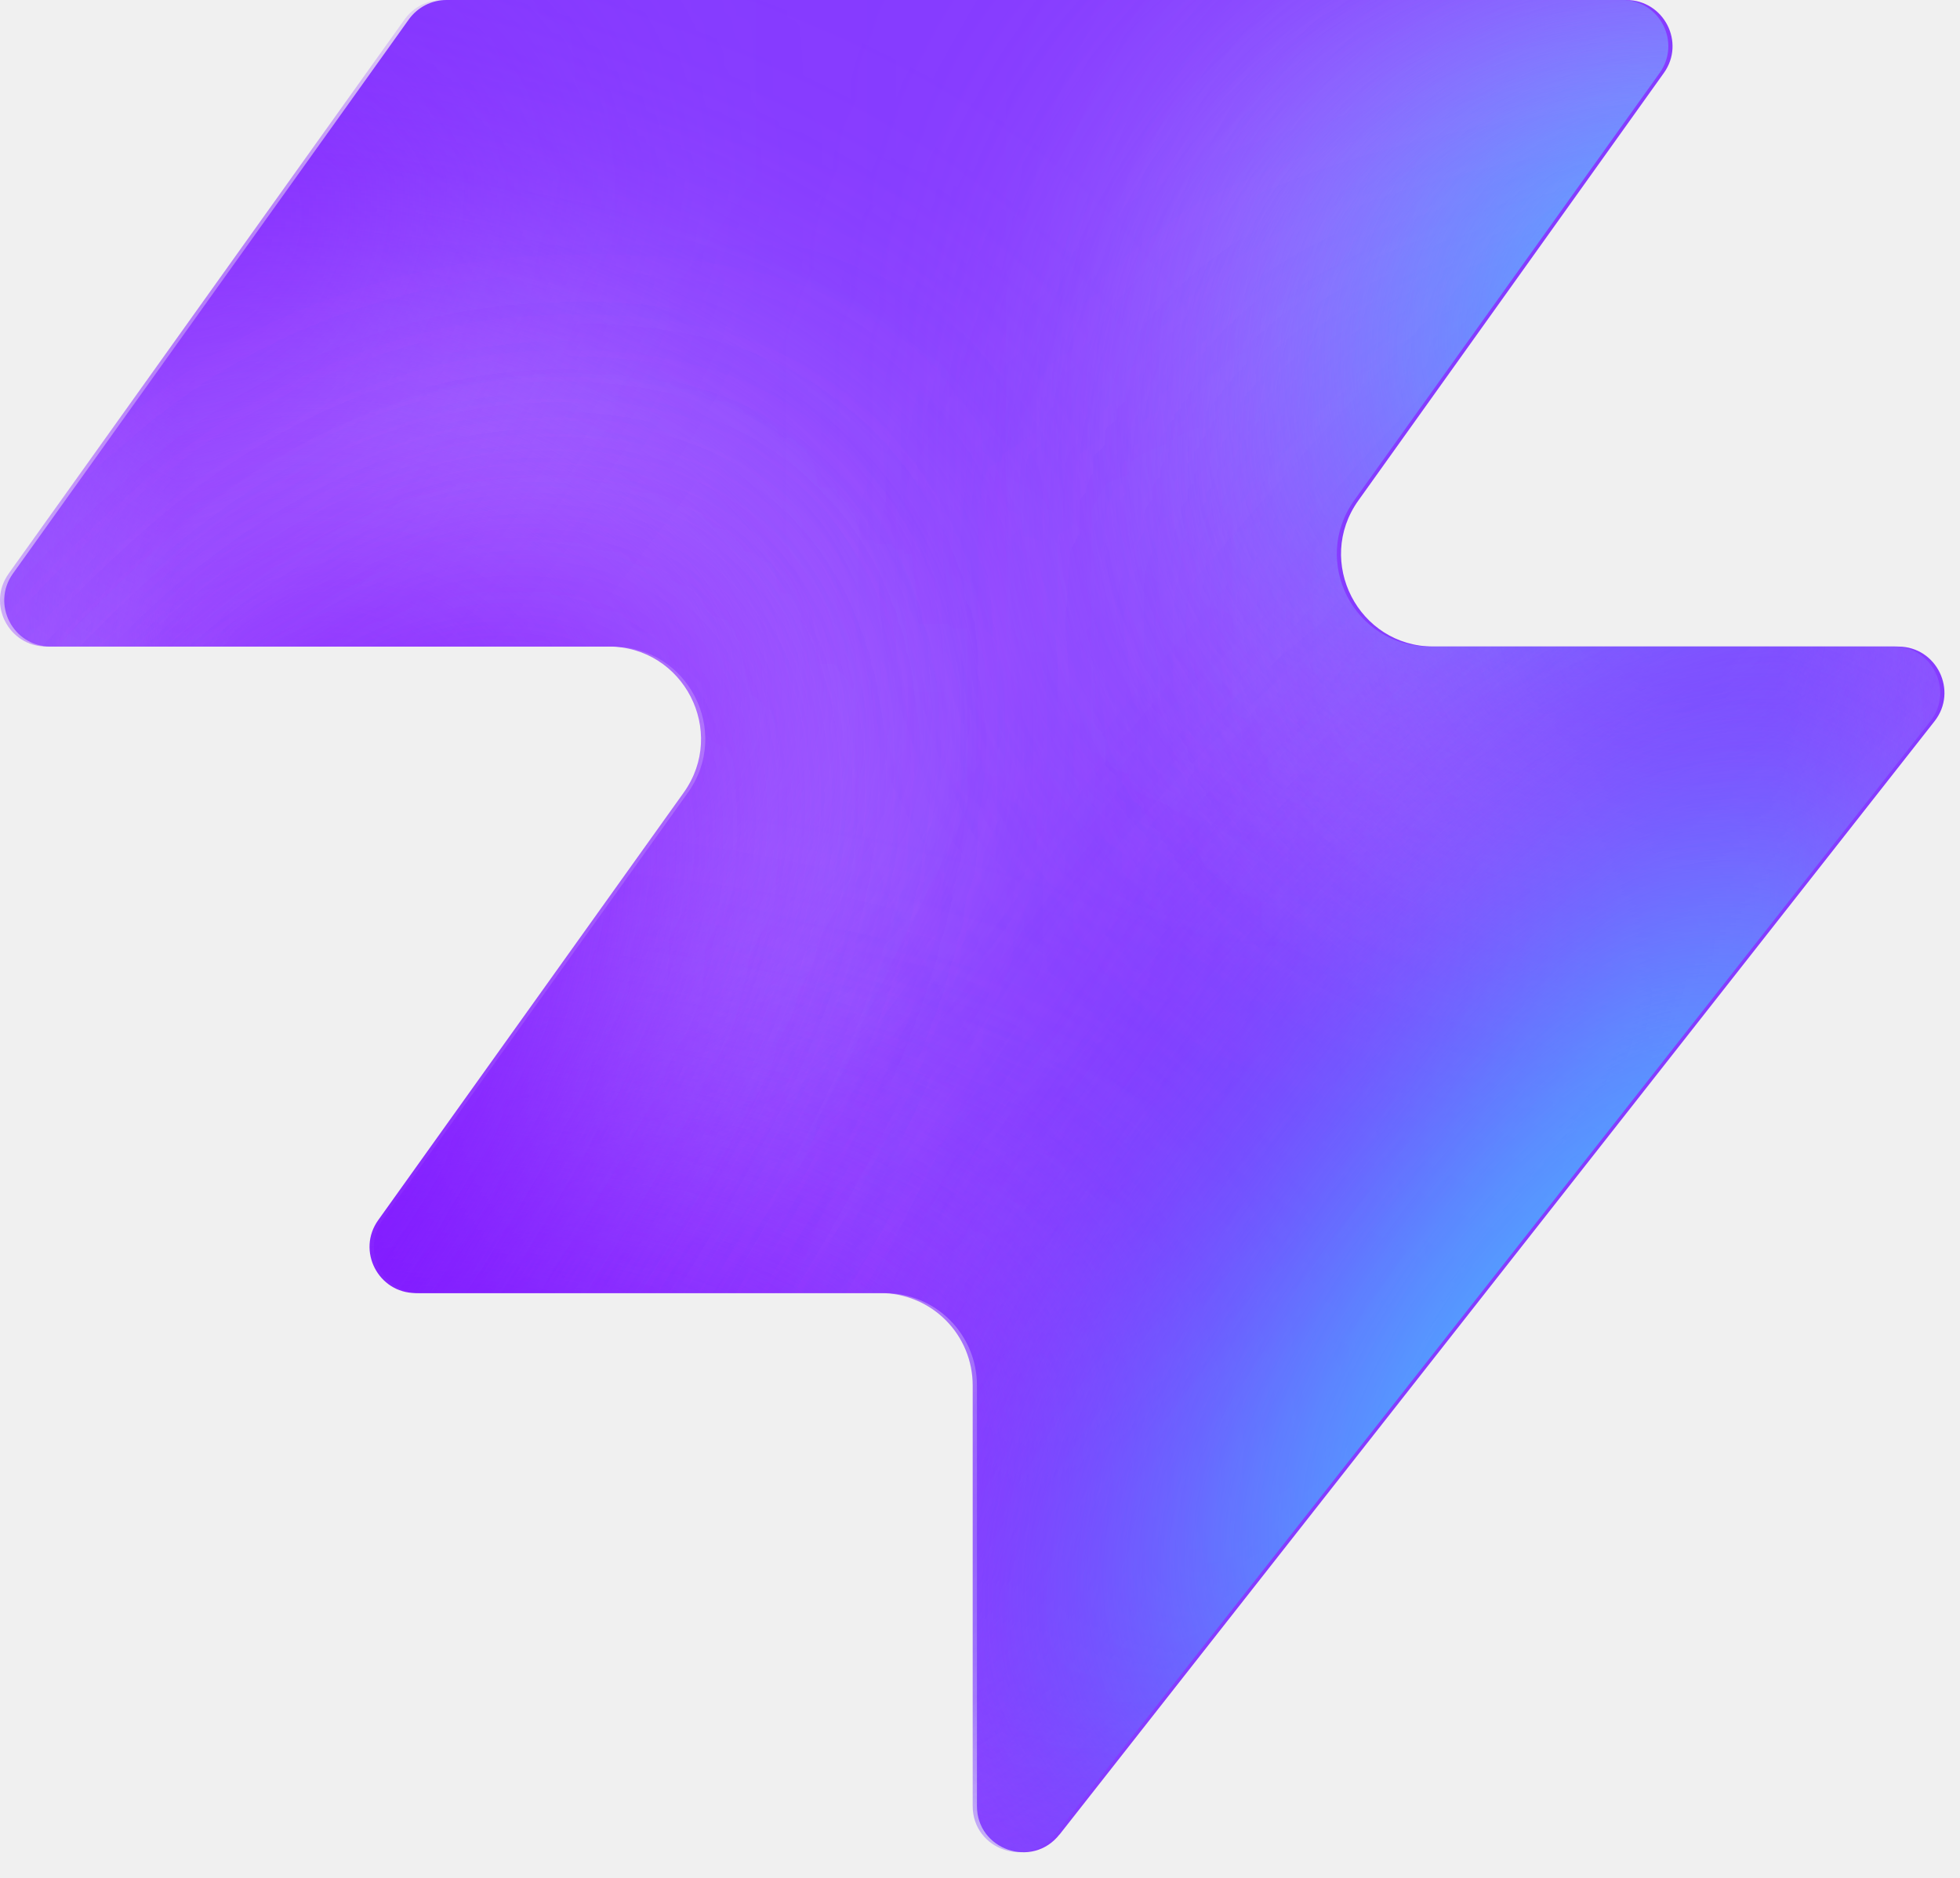
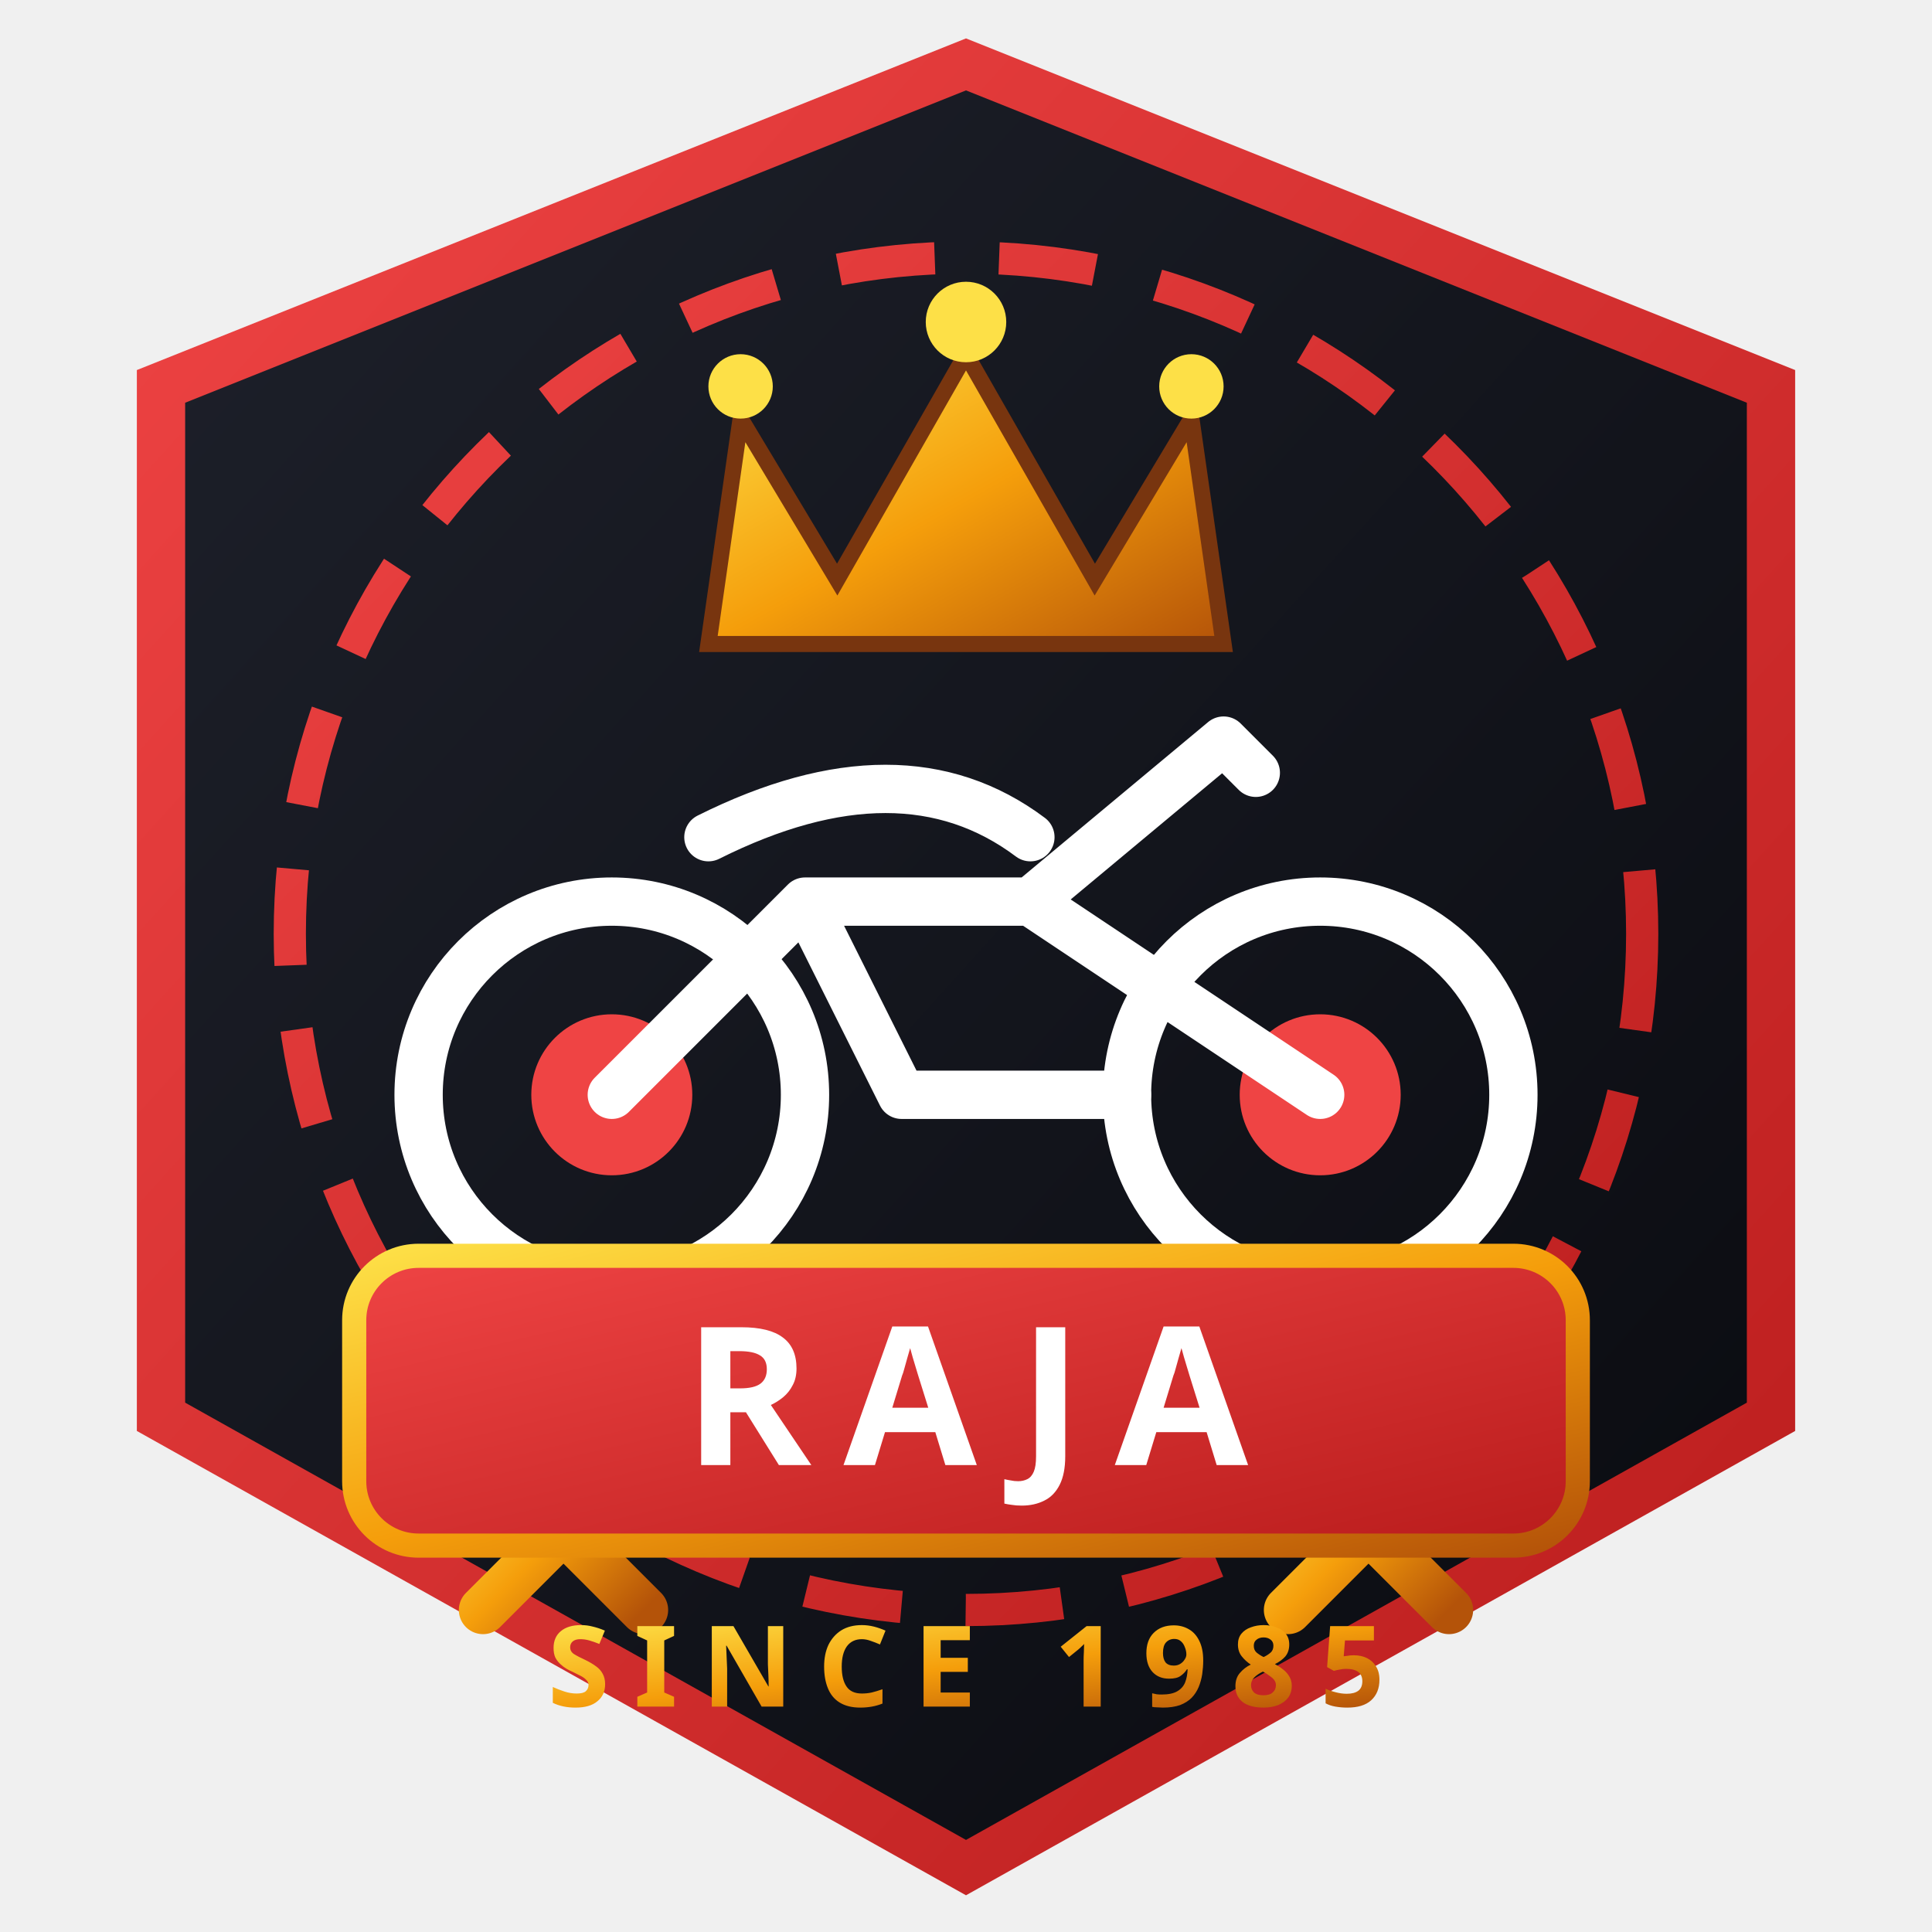
- <svg xmlns="http://www.w3.org/2000/svg" width="48" height="46" fill="none" viewBox="0 0 48 46">
-   <path fill="#863bff" d="M25.946 44.938c-.664.845-2.021.375-2.021-.698V33.937a2.26 2.26 0 0 0-2.262-2.262H10.287c-.92 0-1.456-1.04-.92-1.788l7.48-10.471c1.07-1.497 0-3.578-1.842-3.578H1.237c-.92 0-1.456-1.04-.92-1.788L10.013.474c.214-.297.556-.474.92-.474h28.894c.92 0 1.456 1.04.92 1.788l-7.48 10.471c-1.07 1.498 0 3.579 1.842 3.579h11.377c.943 0 1.473 1.088.89 1.83L25.947 44.94z" style="fill:#863bff;fill:color(display-p3 .525 .23 1);fill-opacity:1" />
-   <mask id="a" width="48" height="46" x="0" y="0" maskUnits="userSpaceOnUse" style="mask-type:alpha">
-     <path fill="#000" d="M25.842 44.938c-.664.844-2.021.375-2.021-.698V33.937a2.26 2.26 0 0 0-2.262-2.262H10.183c-.92 0-1.456-1.04-.92-1.788l7.48-10.471c1.07-1.498 0-3.579-1.842-3.579H1.133c-.92 0-1.456-1.04-.92-1.787L9.91.473c.214-.297.556-.474.92-.474h28.894c.92 0 1.456 1.04.92 1.788l-7.48 10.471c-1.07 1.498 0 3.578 1.842 3.578h11.377c.943 0 1.473 1.088.89 1.832L25.843 44.94z" style="fill:#000;fill-opacity:1" />
-   </mask>
-   <g mask="url(#a)">
-     <g filter="url(#b)">
-       <ellipse cx="5.508" cy="14.704" fill="#ede6ff" rx="5.508" ry="14.704" style="fill:#ede6ff;fill:color(display-p3 .927 .903 1);fill-opacity:1" transform="matrix(.00324 1 1 -.00324 -4.47 31.516)" />
-     </g>
-     <g filter="url(#c)">
-       <ellipse cx="10.399" cy="29.851" fill="#ede6ff" rx="10.399" ry="29.851" style="fill:#ede6ff;fill:color(display-p3 .927 .903 1);fill-opacity:1" transform="matrix(.00324 1 1 -.00324 -39.328 7.883)" />
-     </g>
-     <g filter="url(#d)">
-       <ellipse cx="5.508" cy="30.487" fill="#7e14ff" rx="5.508" ry="30.487" style="fill:#7e14ff;fill:color(display-p3 .492 .077 1);fill-opacity:1" transform="rotate(89.814 -25.913 -14.639)scale(1 -1)" />
-     </g>
-     <g filter="url(#e)">
-       <ellipse cx="5.508" cy="30.599" fill="#7e14ff" rx="5.508" ry="30.599" style="fill:#7e14ff;fill:color(display-p3 .492 .077 1);fill-opacity:1" transform="rotate(89.814 -32.644 -3.334)scale(1 -1)" />
-     </g>
-     <g filter="url(#f)">
-       <ellipse cx="5.508" cy="30.599" fill="#7e14ff" rx="5.508" ry="30.599" style="fill:#7e14ff;fill:color(display-p3 .492 .077 1);fill-opacity:1" transform="matrix(.00324 1 1 -.00324 -34.34 30.47)" />
-     </g>
-     <g filter="url(#g)">
-       <ellipse cx="14.072" cy="22.078" fill="#ede6ff" rx="14.072" ry="22.078" style="fill:#ede6ff;fill:color(display-p3 .927 .903 1);fill-opacity:1" transform="rotate(93.35 24.506 48.493)scale(-1 1)" />
-     </g>
-     <g filter="url(#h)">
-       <ellipse cx="3.47" cy="21.501" fill="#7e14ff" rx="3.47" ry="21.501" style="fill:#7e14ff;fill:color(display-p3 .492 .077 1);fill-opacity:1" transform="rotate(89.009 28.708 47.59)scale(-1 1)" />
-     </g>
-     <g filter="url(#i)">
-       <ellipse cx="3.47" cy="21.501" fill="#7e14ff" rx="3.47" ry="21.501" style="fill:#7e14ff;fill:color(display-p3 .492 .077 1);fill-opacity:1" transform="rotate(89.009 28.708 47.59)scale(-1 1)" />
-     </g>
-     <g filter="url(#j)">
-       <ellipse cx=".387" cy="8.972" fill="#7e14ff" rx="4.407" ry="29.108" style="fill:#7e14ff;fill:color(display-p3 .492 .077 1);fill-opacity:1" transform="rotate(39.51 .387 8.972)" />
-     </g>
-     <g filter="url(#k)">
-       <ellipse cx="47.523" cy="-6.092" fill="#7e14ff" rx="4.407" ry="29.108" style="fill:#7e14ff;fill:color(display-p3 .492 .077 1);fill-opacity:1" transform="rotate(37.892 47.523 -6.092)" />
-     </g>
-     <g filter="url(#l)">
-       <ellipse cx="41.412" cy="6.333" fill="#47bfff" rx="5.971" ry="9.665" style="fill:#47bfff;fill:color(display-p3 .28 .748 1);fill-opacity:1" transform="rotate(37.892 41.412 6.333)" />
-     </g>
-     <g filter="url(#m)">
-       <ellipse cx="-1.879" cy="38.332" fill="#7e14ff" rx="4.407" ry="29.108" style="fill:#7e14ff;fill:color(display-p3 .492 .077 1);fill-opacity:1" transform="rotate(37.892 -1.88 38.332)" />
-     </g>
-     <g filter="url(#n)">
-       <ellipse cx="-1.879" cy="38.332" fill="#7e14ff" rx="4.407" ry="29.108" style="fill:#7e14ff;fill:color(display-p3 .492 .077 1);fill-opacity:1" transform="rotate(37.892 -1.88 38.332)" />
-     </g>
-     <g filter="url(#o)">
-       <ellipse cx="35.651" cy="29.907" fill="#7e14ff" rx="4.407" ry="29.108" style="fill:#7e14ff;fill:color(display-p3 .492 .077 1);fill-opacity:1" transform="rotate(37.892 35.651 29.907)" />
-     </g>
-     <g filter="url(#p)">
-       <ellipse cx="38.418" cy="32.4" fill="#47bfff" rx="5.971" ry="15.297" style="fill:#47bfff;fill:color(display-p3 .28 .748 1);fill-opacity:1" transform="rotate(37.892 38.418 32.4)" />
-     </g>
-   </g>
+ <svg xmlns="http://www.w3.org/2000/svg" viewBox="0 0 120 120" width="120" height="120">
  <defs>
-     <filter id="b" width="60.045" height="41.654" x="-19.77" y="16.149" color-interpolation-filters="sRGB" filterUnits="userSpaceOnUse">
-       <feFlood flood-opacity="0" result="BackgroundImageFix" />
-       <feBlend in="SourceGraphic" in2="BackgroundImageFix" result="shape" />
-       <feGaussianBlur result="effect1_foregroundBlur_2002_17158" stdDeviation="7.659" />
-     </filter>
-     <filter id="c" width="90.34" height="51.437" x="-54.613" y="-7.533" color-interpolation-filters="sRGB" filterUnits="userSpaceOnUse">
-       <feFlood flood-opacity="0" result="BackgroundImageFix" />
-       <feBlend in="SourceGraphic" in2="BackgroundImageFix" result="shape" />
-       <feGaussianBlur result="effect1_foregroundBlur_2002_17158" stdDeviation="7.659" />
-     </filter>
-     <filter id="d" width="79.355" height="29.4" x="-49.64" y="2.03" color-interpolation-filters="sRGB" filterUnits="userSpaceOnUse">
-       <feFlood flood-opacity="0" result="BackgroundImageFix" />
-       <feBlend in="SourceGraphic" in2="BackgroundImageFix" result="shape" />
-       <feGaussianBlur result="effect1_foregroundBlur_2002_17158" stdDeviation="4.596" />
-     </filter>
-     <filter id="e" width="79.579" height="29.4" x="-45.045" y="20.029" color-interpolation-filters="sRGB" filterUnits="userSpaceOnUse">
-       <feFlood flood-opacity="0" result="BackgroundImageFix" />
-       <feBlend in="SourceGraphic" in2="BackgroundImageFix" result="shape" />
-       <feGaussianBlur result="effect1_foregroundBlur_2002_17158" stdDeviation="4.596" />
-     </filter>
-     <filter id="f" width="79.579" height="29.4" x="-43.513" y="21.178" color-interpolation-filters="sRGB" filterUnits="userSpaceOnUse">
-       <feFlood flood-opacity="0" result="BackgroundImageFix" />
-       <feBlend in="SourceGraphic" in2="BackgroundImageFix" result="shape" />
-       <feGaussianBlur result="effect1_foregroundBlur_2002_17158" stdDeviation="4.596" />
-     </filter>
-     <filter id="g" width="74.749" height="58.852" x="15.756" y="-17.901" color-interpolation-filters="sRGB" filterUnits="userSpaceOnUse">
-       <feFlood flood-opacity="0" result="BackgroundImageFix" />
-       <feBlend in="SourceGraphic" in2="BackgroundImageFix" result="shape" />
-       <feGaussianBlur result="effect1_foregroundBlur_2002_17158" stdDeviation="7.659" />
-     </filter>
-     <filter id="h" width="61.377" height="25.362" x="23.548" y="2.284" color-interpolation-filters="sRGB" filterUnits="userSpaceOnUse">
-       <feFlood flood-opacity="0" result="BackgroundImageFix" />
-       <feBlend in="SourceGraphic" in2="BackgroundImageFix" result="shape" />
-       <feGaussianBlur result="effect1_foregroundBlur_2002_17158" stdDeviation="4.596" />
-     </filter>
-     <filter id="i" width="61.377" height="25.362" x="23.548" y="2.284" color-interpolation-filters="sRGB" filterUnits="userSpaceOnUse">
-       <feFlood flood-opacity="0" result="BackgroundImageFix" />
-       <feBlend in="SourceGraphic" in2="BackgroundImageFix" result="shape" />
-       <feGaussianBlur result="effect1_foregroundBlur_2002_17158" stdDeviation="4.596" />
-     </filter>
-     <filter id="j" width="56.045" height="63.649" x="-27.636" y="-22.853" color-interpolation-filters="sRGB" filterUnits="userSpaceOnUse">
-       <feFlood flood-opacity="0" result="BackgroundImageFix" />
-       <feBlend in="SourceGraphic" in2="BackgroundImageFix" result="shape" />
-       <feGaussianBlur result="effect1_foregroundBlur_2002_17158" stdDeviation="4.596" />
-     </filter>
-     <filter id="k" width="54.814" height="64.646" x="20.116" y="-38.415" color-interpolation-filters="sRGB" filterUnits="userSpaceOnUse">
-       <feFlood flood-opacity="0" result="BackgroundImageFix" />
-       <feBlend in="SourceGraphic" in2="BackgroundImageFix" result="shape" />
-       <feGaussianBlur result="effect1_foregroundBlur_2002_17158" stdDeviation="4.596" />
-     </filter>
-     <filter id="l" width="33.541" height="35.313" x="24.641" y="-11.323" color-interpolation-filters="sRGB" filterUnits="userSpaceOnUse">
-       <feFlood flood-opacity="0" result="BackgroundImageFix" />
-       <feBlend in="SourceGraphic" in2="BackgroundImageFix" result="shape" />
-       <feGaussianBlur result="effect1_foregroundBlur_2002_17158" stdDeviation="4.596" />
-     </filter>
-     <filter id="m" width="54.814" height="64.646" x="-29.286" y="6.009" color-interpolation-filters="sRGB" filterUnits="userSpaceOnUse">
-       <feFlood flood-opacity="0" result="BackgroundImageFix" />
-       <feBlend in="SourceGraphic" in2="BackgroundImageFix" result="shape" />
-       <feGaussianBlur result="effect1_foregroundBlur_2002_17158" stdDeviation="4.596" />
-     </filter>
-     <filter id="n" width="54.814" height="64.646" x="-29.286" y="6.009" color-interpolation-filters="sRGB" filterUnits="userSpaceOnUse">
-       <feFlood flood-opacity="0" result="BackgroundImageFix" />
-       <feBlend in="SourceGraphic" in2="BackgroundImageFix" result="shape" />
-       <feGaussianBlur result="effect1_foregroundBlur_2002_17158" stdDeviation="4.596" />
-     </filter>
-     <filter id="o" width="54.814" height="64.646" x="8.244" y="-2.416" color-interpolation-filters="sRGB" filterUnits="userSpaceOnUse">
-       <feFlood flood-opacity="0" result="BackgroundImageFix" />
-       <feBlend in="SourceGraphic" in2="BackgroundImageFix" result="shape" />
-       <feGaussianBlur result="effect1_foregroundBlur_2002_17158" stdDeviation="4.596" />
-     </filter>
-     <filter id="p" width="39.409" height="43.623" x="18.713" y="10.588" color-interpolation-filters="sRGB" filterUnits="userSpaceOnUse">
-       <feFlood flood-opacity="0" result="BackgroundImageFix" />
-       <feBlend in="SourceGraphic" in2="BackgroundImageFix" result="shape" />
-       <feGaussianBlur result="effect1_foregroundBlur_2002_17158" stdDeviation="4.596" />
-     </filter>
+     <linearGradient id="redGrad" x1="0%" y1="0%" x2="100%" y2="100%">
+       <stop offset="0%" stop-color="#ef4444" />
+       <stop offset="100%" stop-color="#b91c1c" />
+     </linearGradient>
+     <linearGradient id="goldGrad" x1="0%" y1="0%" x2="100%" y2="100%">
+       <stop offset="0%" stop-color="#fde047" />
+       <stop offset="50%" stop-color="#f59e0b" />
+       <stop offset="100%" stop-color="#b45309" />
+     </linearGradient>
+     <linearGradient id="darkGrad" x1="0%" y1="0%" x2="100%" y2="100%">
+       <stop offset="0%" stop-color="#1e212b" />
+       <stop offset="100%" stop-color="#090a0f" />
+     </linearGradient>
  </defs>
+   <polygon points="60,4 110,24 110,88 60,116 10,88 10,24" fill="url(#darkGrad)" stroke="url(#redGrad)" stroke-width="3" />
+   <circle cx="60" cy="58" r="42" fill="none" stroke="url(#redGrad)" stroke-width="2" stroke-dasharray="6,4" />
+   <path d="M46,26 L52,36 L60,22 L68,36 L74,26 L76,40 L44,40 Z" fill="url(#goldGrad)" stroke="#78350f" stroke-width="1" />
+   <circle cx="46" cy="24" r="2" fill="#fde047" />
+   <circle cx="60" cy="20" r="2.5" fill="#fde047" />
+   <circle cx="74" cy="24" r="2" fill="#fde047" />
+   <circle cx="38" cy="68" r="12" fill="none" stroke="#ffffff" stroke-width="3" />
+   <circle cx="38" cy="68" r="5" fill="#ef4444" />
+   <circle cx="82" cy="68" r="12" fill="none" stroke="#ffffff" stroke-width="3" />
+   <circle cx="82" cy="68" r="5" fill="#ef4444" />
+   <path d="M38,68 L50,56 L64,56 L76,46 L78,48 M64,56 L82,68 M50,56 L56,68 L70,68 M44,52 Q56,46 64,52" fill="none" stroke="#ffffff" stroke-width="3" stroke-linecap="round" stroke-linejoin="round" />
+   <path d="M30,90 L40,100 M40,90 L30,100" stroke="url(#goldGrad)" stroke-width="3" stroke-linecap="round" />
+   <path d="M80,90 L90,100 M90,90 L80,100" stroke="url(#goldGrad)" stroke-width="3" stroke-linecap="round" />
+   <rect x="22" y="78" width="76" height="18" rx="4" fill="url(#redGrad)" stroke="url(#goldGrad)" stroke-width="1.5" />
+   <text x="60" y="91" font-family="sans-serif" font-weight="900" font-size="12" fill="#ffffff" text-anchor="middle" letter-spacing="2">RAJA</text>
+   <text x="60" y="106" font-family="sans-serif" font-weight="800" font-size="7" fill="url(#goldGrad)" text-anchor="middle" letter-spacing="1.5">SINCE 1985</text>
</svg>
